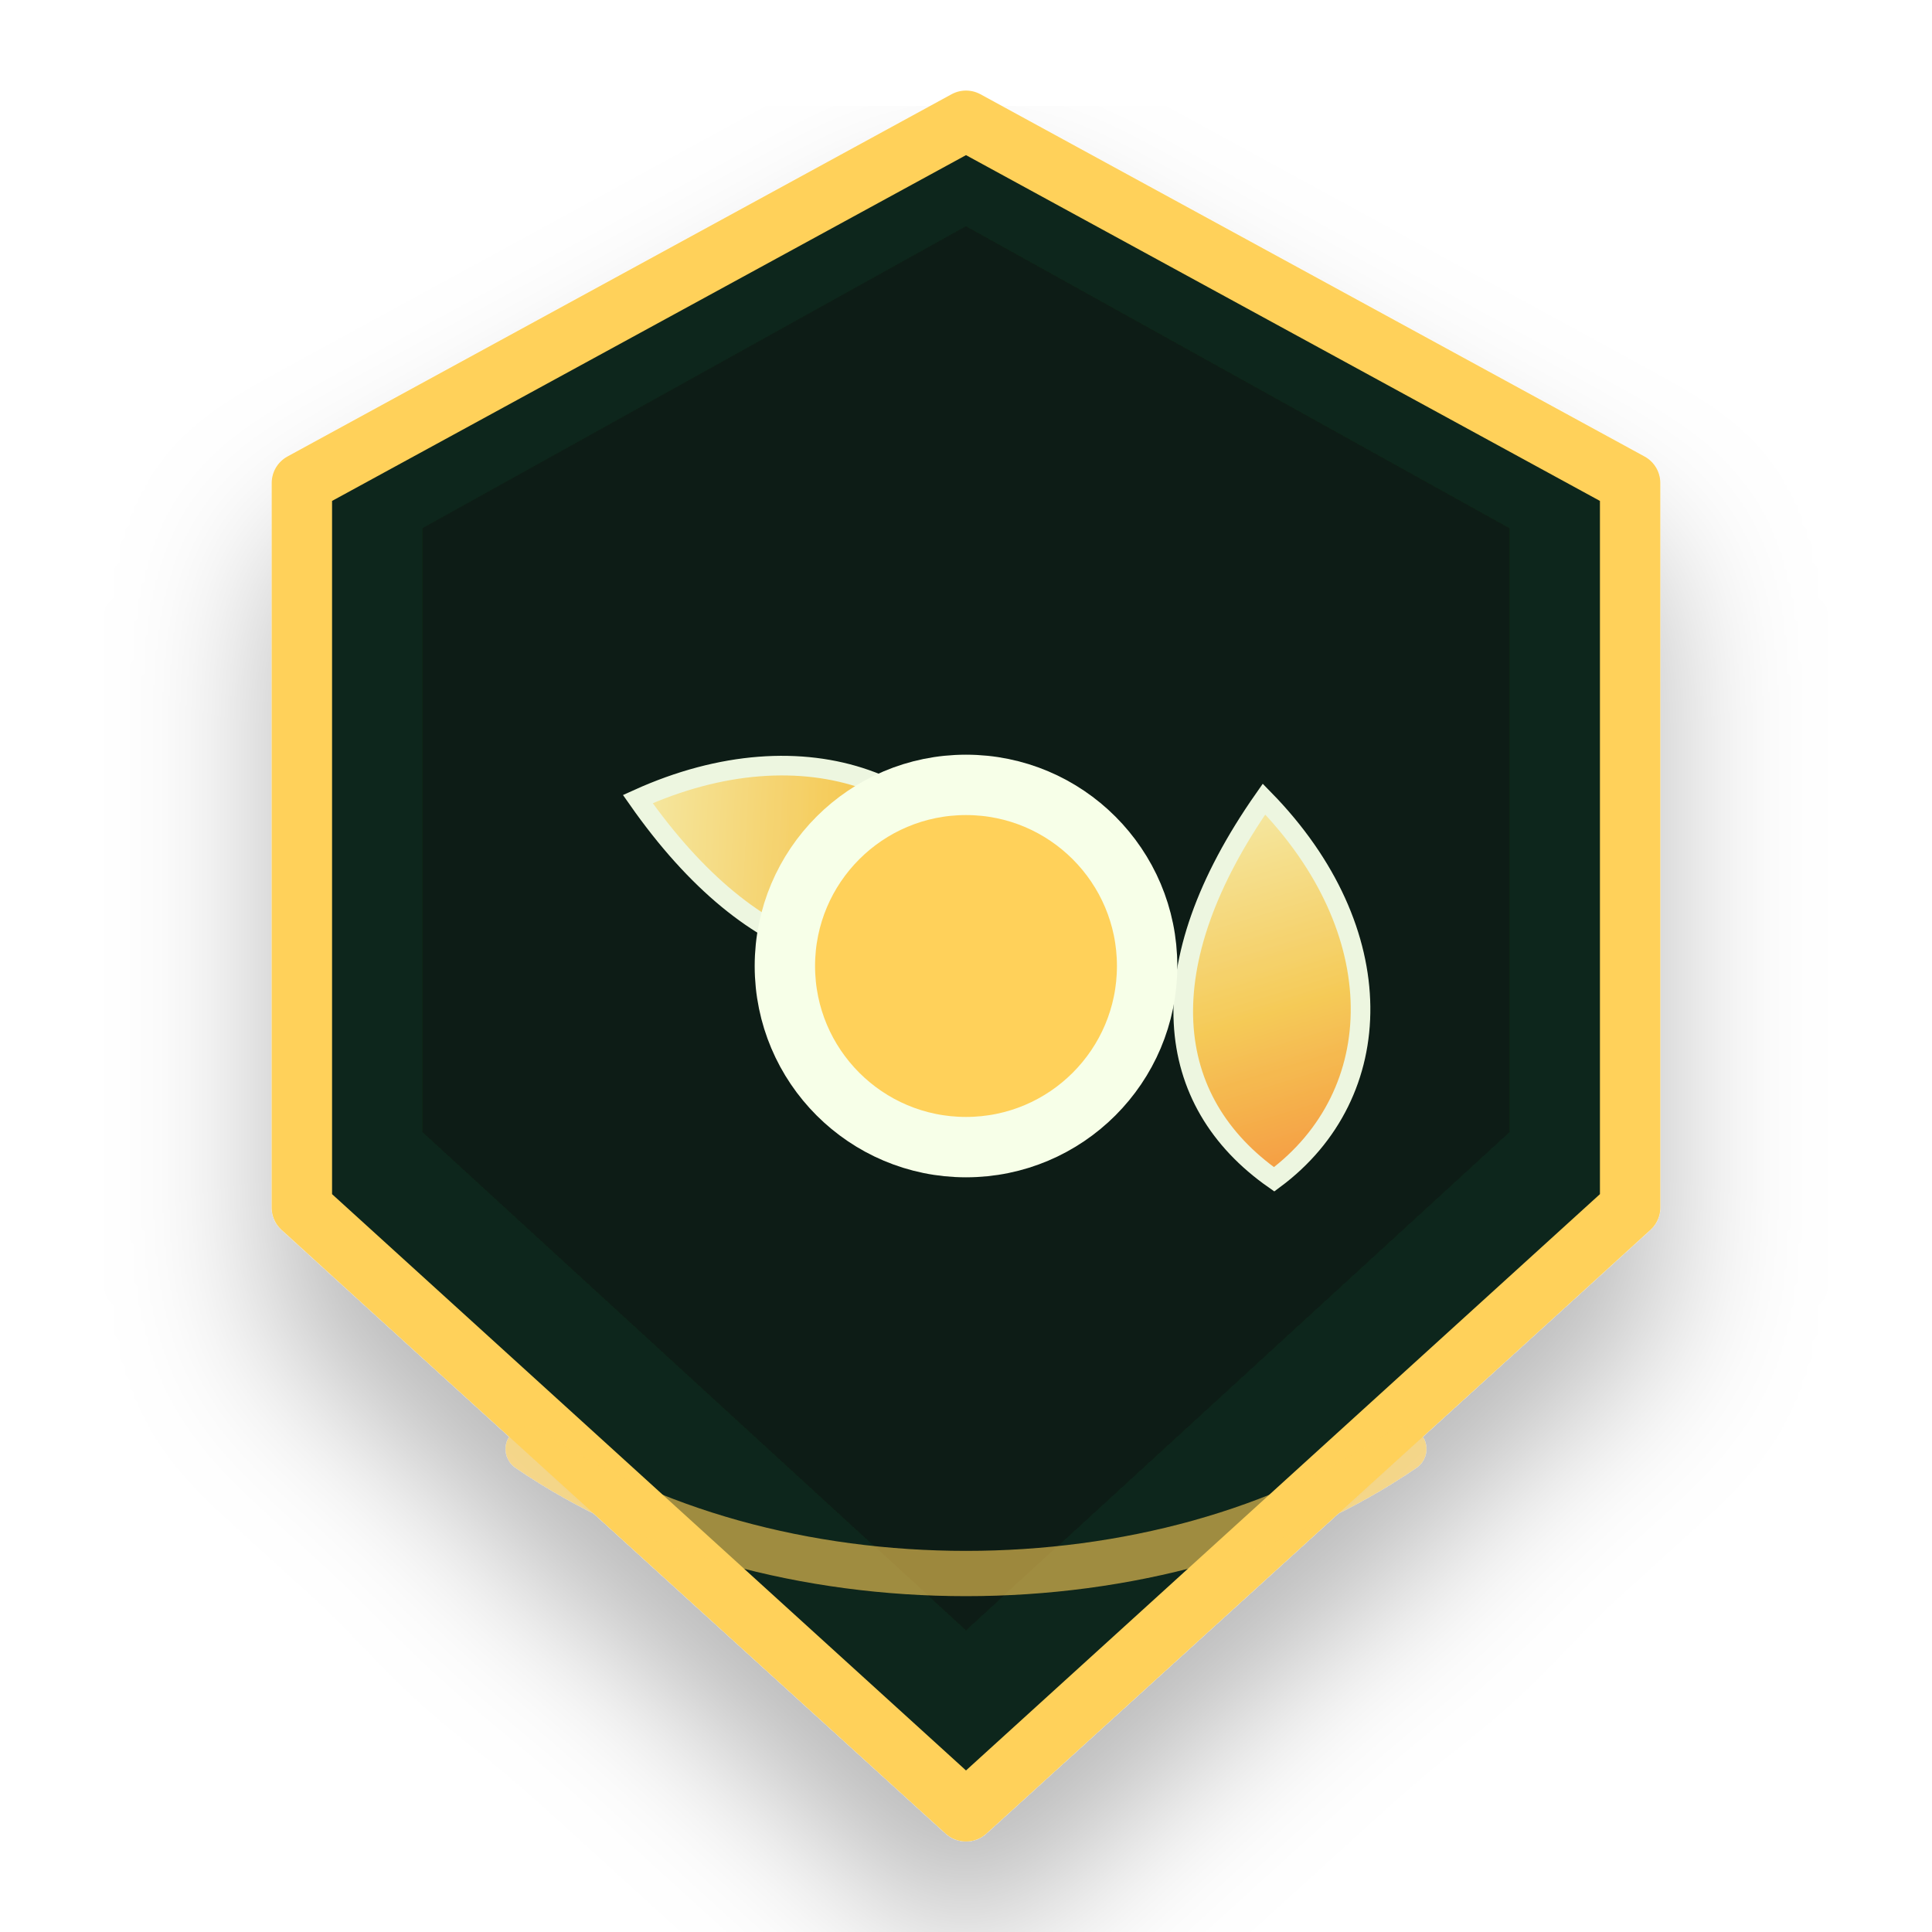
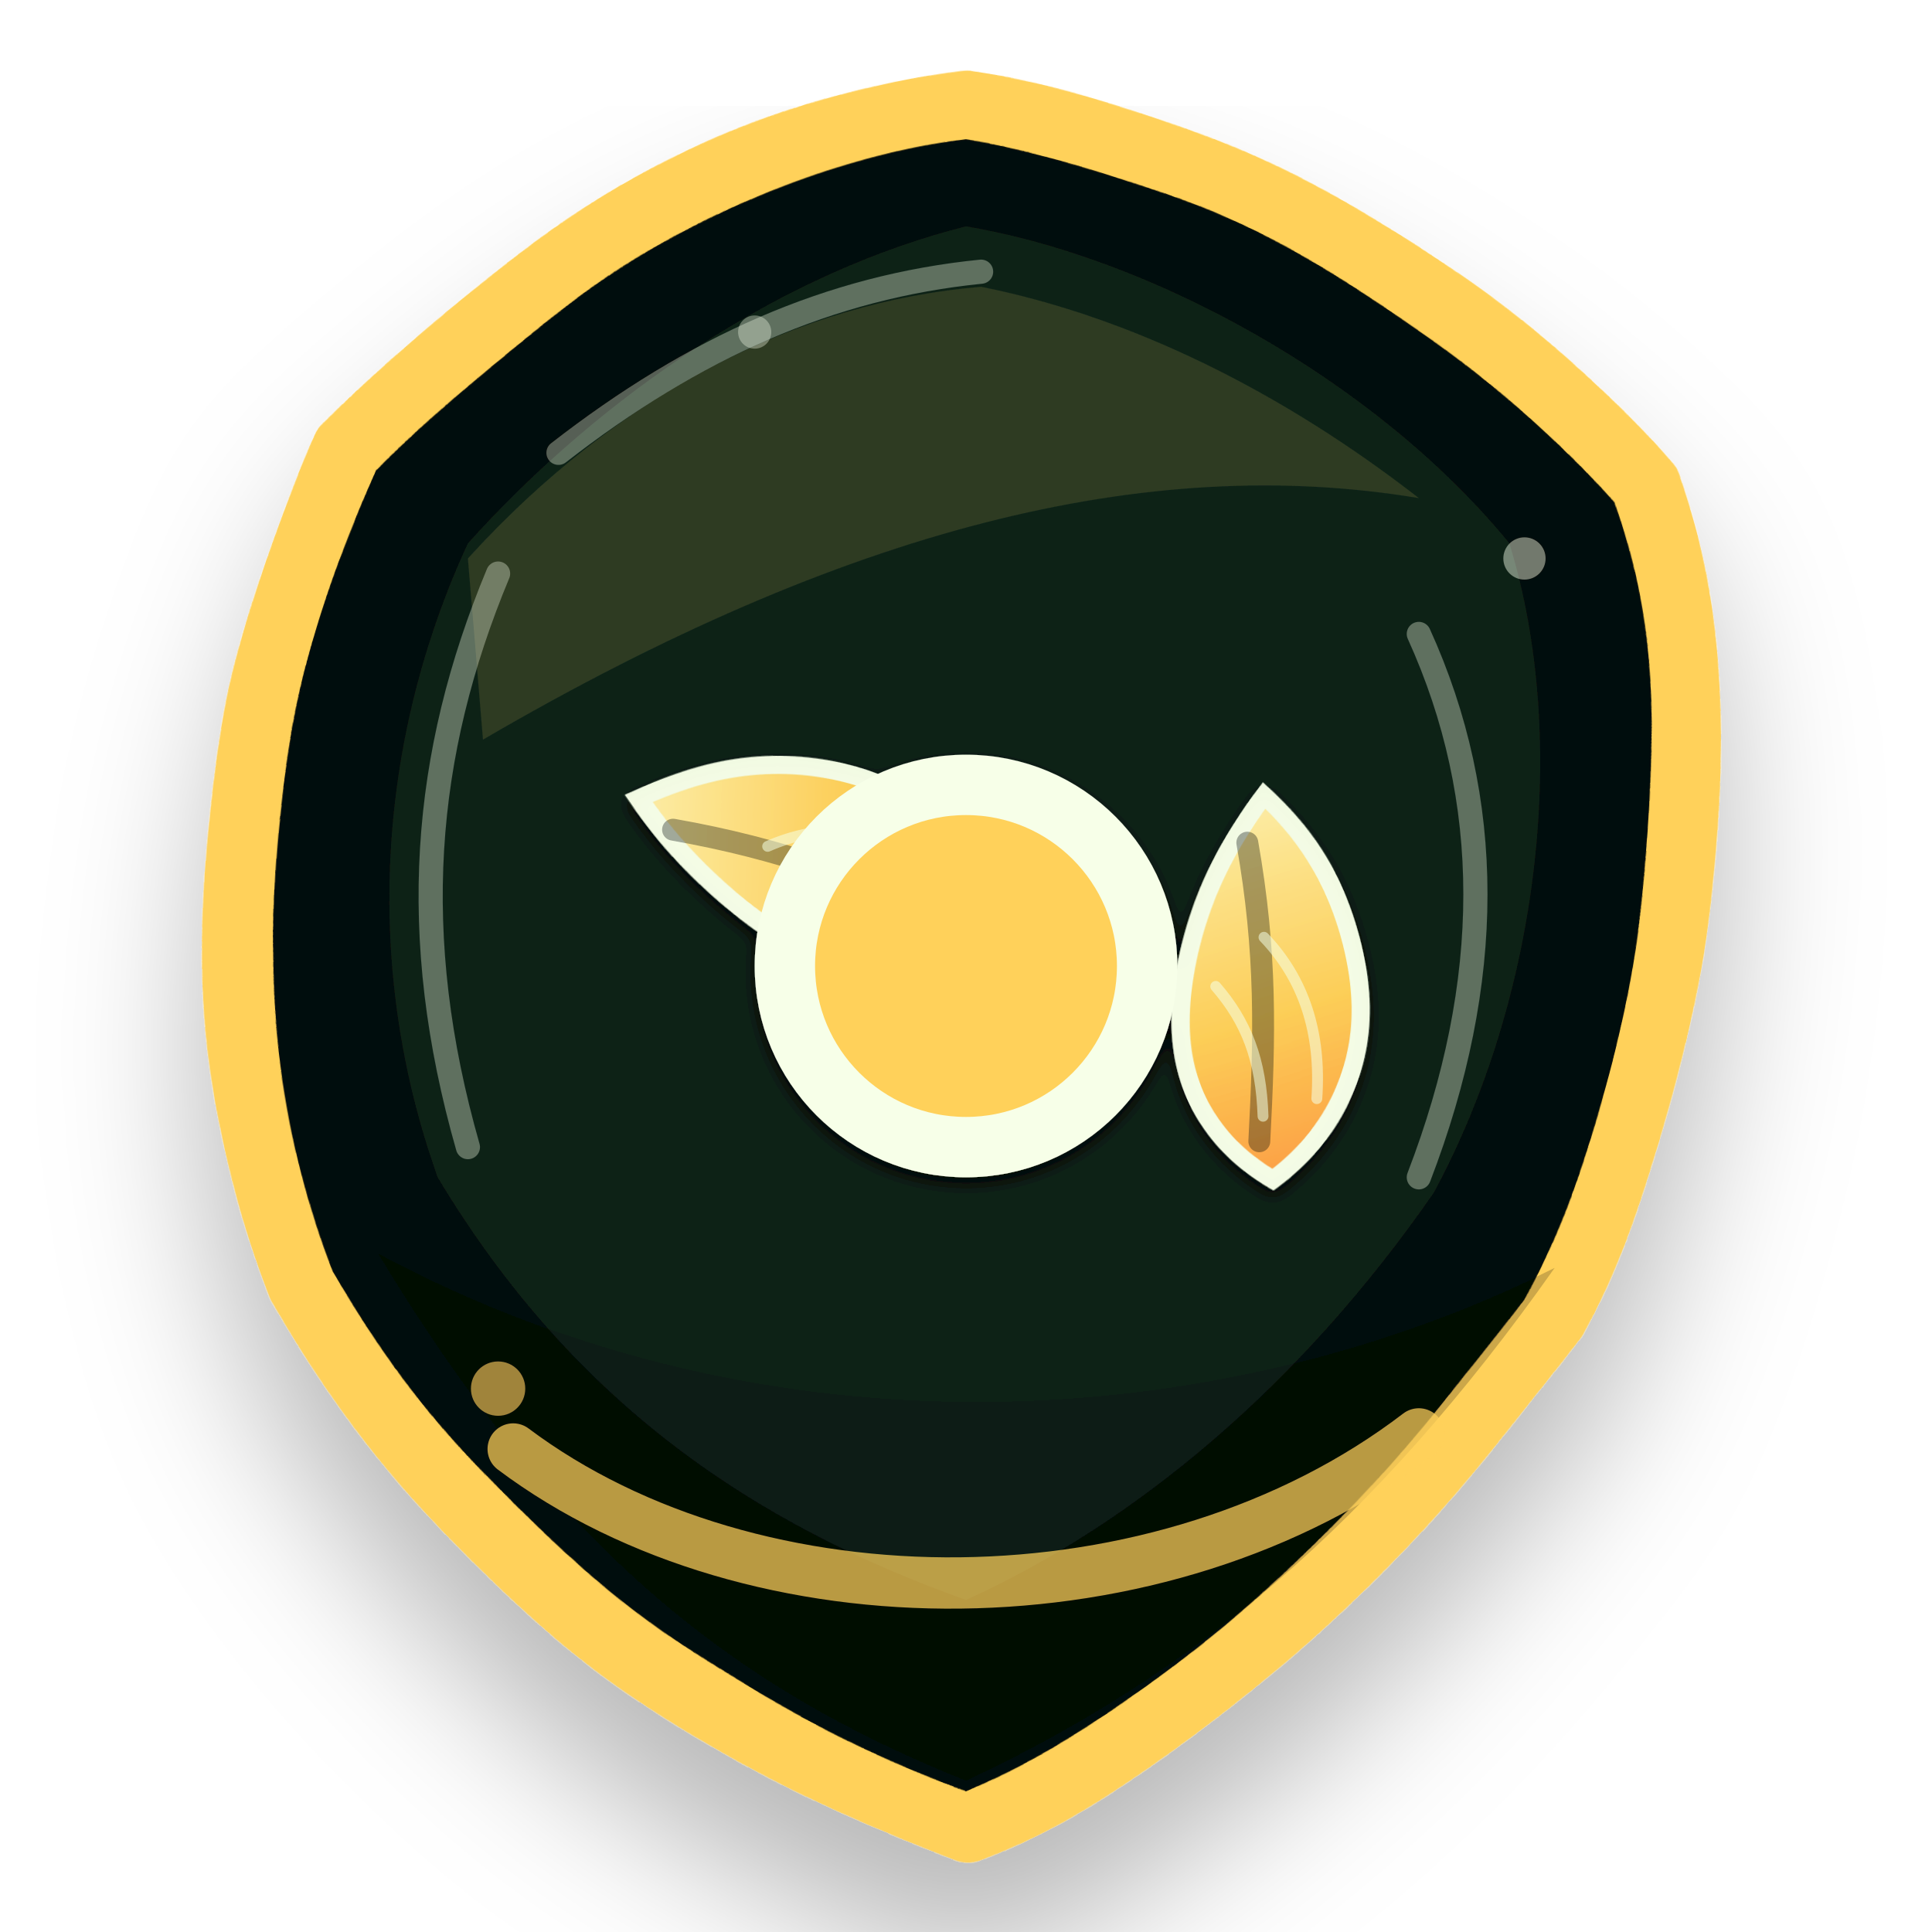
<svg xmlns="http://www.w3.org/2000/svg" viewBox="0 0 128 128" role="img" aria-label="CannaClicker event golden-bud">
  <defs>
    <filter id="softShadow" x="-30%" y="-30%" width="160%" height="170%">
      <feDropShadow dx="0" dy="7" stdDeviation="5" flood-color="#000" flood-opacity=".28" />
    </filter>
+     <filter id="brushRough" x="-10%" y="-10%" width="120%" height="120%">
+       <feTurbulence type="fractalNoise" baseFrequency=".032" numOctaves="2" seed="8" result="noise" />
+       <feDisplacementMap in="SourceGraphic" in2="noise" scale="1.6" xChannelSelector="R" yChannelSelector="G" />
+     </filter>
+     <filter id="inkBleed" x="-18%" y="-18%" width="136%" height="136%">
+       <feGaussianBlur in="SourceAlpha" stdDeviation=".55" result="blur" />
+       <feOffset dy=".45" result="offset" />
+       <feMerge>
+         <feMergeNode in="offset" />
+         <feMergeNode in="SourceGraphic" />
+       </feMerge>
+     </filter>
+     <filter id="paperGrain" x="0" y="0" width="100%" height="100%">
+       <feTurbulence type="fractalNoise" baseFrequency=".72" numOctaves="3" stitchTiles="stitch" />
+       <feColorMatrix type="saturate" values=".18" />
+       <feComponentTransfer>
+         <feFuncA type="table" tableValues="0 .13" />
+       </feComponentTransfer>
+     </filter>
    <linearGradient id="leafGradient" x1="0" x2="1" y1="0" y2="1">
-       <stop offset="0" stop-color="#caff58" />
-       <stop offset=".48" stop-color="#19c96f" />
+       <stop offset="0" stop-color="#f4ffe3" />
+       <stop offset=".18" stop-color="#caff58" />
+       <stop offset=".58" stop-color="#19c96f" />
      <stop offset="1" stop-color="#0c7f46" />
    </linearGradient>
    <linearGradient id="goldGradient" x1="0" x2="1" y1="0" y2="1">
      <stop offset="0" stop-color="#fff0a8" />
      <stop offset=".55" stop-color="#ffd15a" />
      <stop offset="1" stop-color="#ff9f43" />
    </linearGradient>
    <linearGradient id="glassGradient" x1="0" x2="1" y1="0" y2="1">
      <stop offset="0" stop-color="#e8fff8" stop-opacity=".95" />
      <stop offset=".55" stop-color="#76ffd0" stop-opacity=".72" />
      <stop offset="1" stop-color="#71c7ff" stop-opacity=".48" />
    </linearGradient>
  </defs>
  <g filter="url(#softShadow)">
-     <path d="M64 8 108 32v48l-44 40-44-40V32Z" fill="#10251a" stroke="#ffd15a" stroke-width="4" stroke-linejoin="round" />
-     <path d="M64 15 100 35v40l-36 33-36-33V35Z" fill="#0b1c13" opacity=".94" />
-     <path d="M0-18C16-15 24-3 20 9 8 9 0 0 0-18Z" transform="translate(50 64) rotate(-35) scale(0.75)" fill="url(#goldGradient)" stroke="#f7ffe8" stroke-width="1.733" opacity=".96" />
-     <path d="M0-18C16-15 24-3 20 9 8 9 0 0 0-18Z" transform="translate(76 64) rotate(35) scale(0.75)" fill="url(#goldGradient)" stroke="#f7ffe8" stroke-width="1.733" opacity=".96" />
-     <circle cx="64" cy="64" r="12" fill="#ffd15a" stroke="#f7ffe8" stroke-width="4" />
-     <path d="M35 96c16 11 42 11 58 0" fill="none" stroke="#ffd15a" stroke-width="3" stroke-linecap="round" opacity=".6" />
+     <path d="M64 7c14 2 33 11 45 25 6 17 2 39-6 55-12 17-25 28-39 34-18-6-33-17-44-36-7-18-5-38 3-55C35 18 49 9 64 7Z" fill="#050b08" stroke="#ffd15a" stroke-width="4.6" stroke-linejoin="round" filter="url(#brushRough)" />
+     <path d="M64 15c12 2 27 10 36 21 4 13 2 30-5 43-9 13-20 22-31 27-14-5-26-13-35-28-5-14-4-29 2-42 9-10 21-18 33-21Z" fill="#10251a" opacity=".96" />
+     <path d="M31 37c10-11 22-17 34-18 10 2 20 7 29 14-18-3-38 2-62 16Z" fill="#ffd15a" opacity=".13" />
+     <path d="M25 83c12 20 24 29 39 35 15-7 27-17 39-34-22 11-52 13-78-1Z" fill="#000" opacity=".2" />
+     <g filter="url(#inkBleed)">
+       <g transform="translate(50 64) rotate(-35) scale(0.75)">
+         <path d="M0-18C16-15 24-3 20 9 8 10 0 0 0-18Z" fill="url(#goldGradient)" stroke="#f7ffe8" stroke-width="1.6" opacity=".97" filter="url(#brushRough)" />
+         <path d="M1-14c7 7 11 13 16 21" fill="none" stroke="#050b08" stroke-width="1.933" stroke-linecap="round" opacity=".34" />
+         <path d="M7-8c5 1 9 4 12 9M6-2c4 1 7 3 10 7" fill="none" stroke="#f4ffe3" stroke-width="0.96" stroke-linecap="round" opacity=".55" />
+       </g>
+       <g transform="translate(76 64) rotate(35) scale(0.75)">
+         <path d="M0-18C16-15 24-3 20 9 8 10 0 0 0-18Z" fill="url(#goldGradient)" stroke="#f7ffe8" stroke-width="1.6" opacity=".97" filter="url(#brushRough)" />
+         <path d="M1-14c7 7 11 13 16 21" fill="none" stroke="#050b08" stroke-width="1.933" stroke-linecap="round" opacity=".34" />
+         <path d="M7-8c5 1 9 4 12 9M6-2c4 1 7 3 10 7" fill="none" stroke="#f4ffe3" stroke-width="0.96" stroke-linecap="round" opacity=".55" />
+       </g>
+       <circle cx="64" cy="64" r="12" fill="#ffd15a" stroke="#f7ffe8" stroke-width="4" />
+     </g>
+     <path d="M34 96c16 12 43 12 60-1" fill="none" stroke="#ffd15a" stroke-width="3.4" stroke-linecap="round" opacity=".72" />
+     <path d="M37 30c9-7 18-11 28-12M94 42c5 11 5 23 0 36M31 76c-4-14-3-26 2-38" fill="none" stroke="#f7ffe8" stroke-width="1.6" stroke-linecap="round" opacity=".34" />
+     <circle cx="33" cy="92" r="1.8" fill="#ffd15a" opacity=".62" />
+     <circle cx="101" cy="37" r="1.4" fill="#f7ffe8" opacity=".45" />
+     <circle cx="50" cy="22" r="1.1" fill="#f7ffe8" opacity=".35" />
  </g>
</svg>
